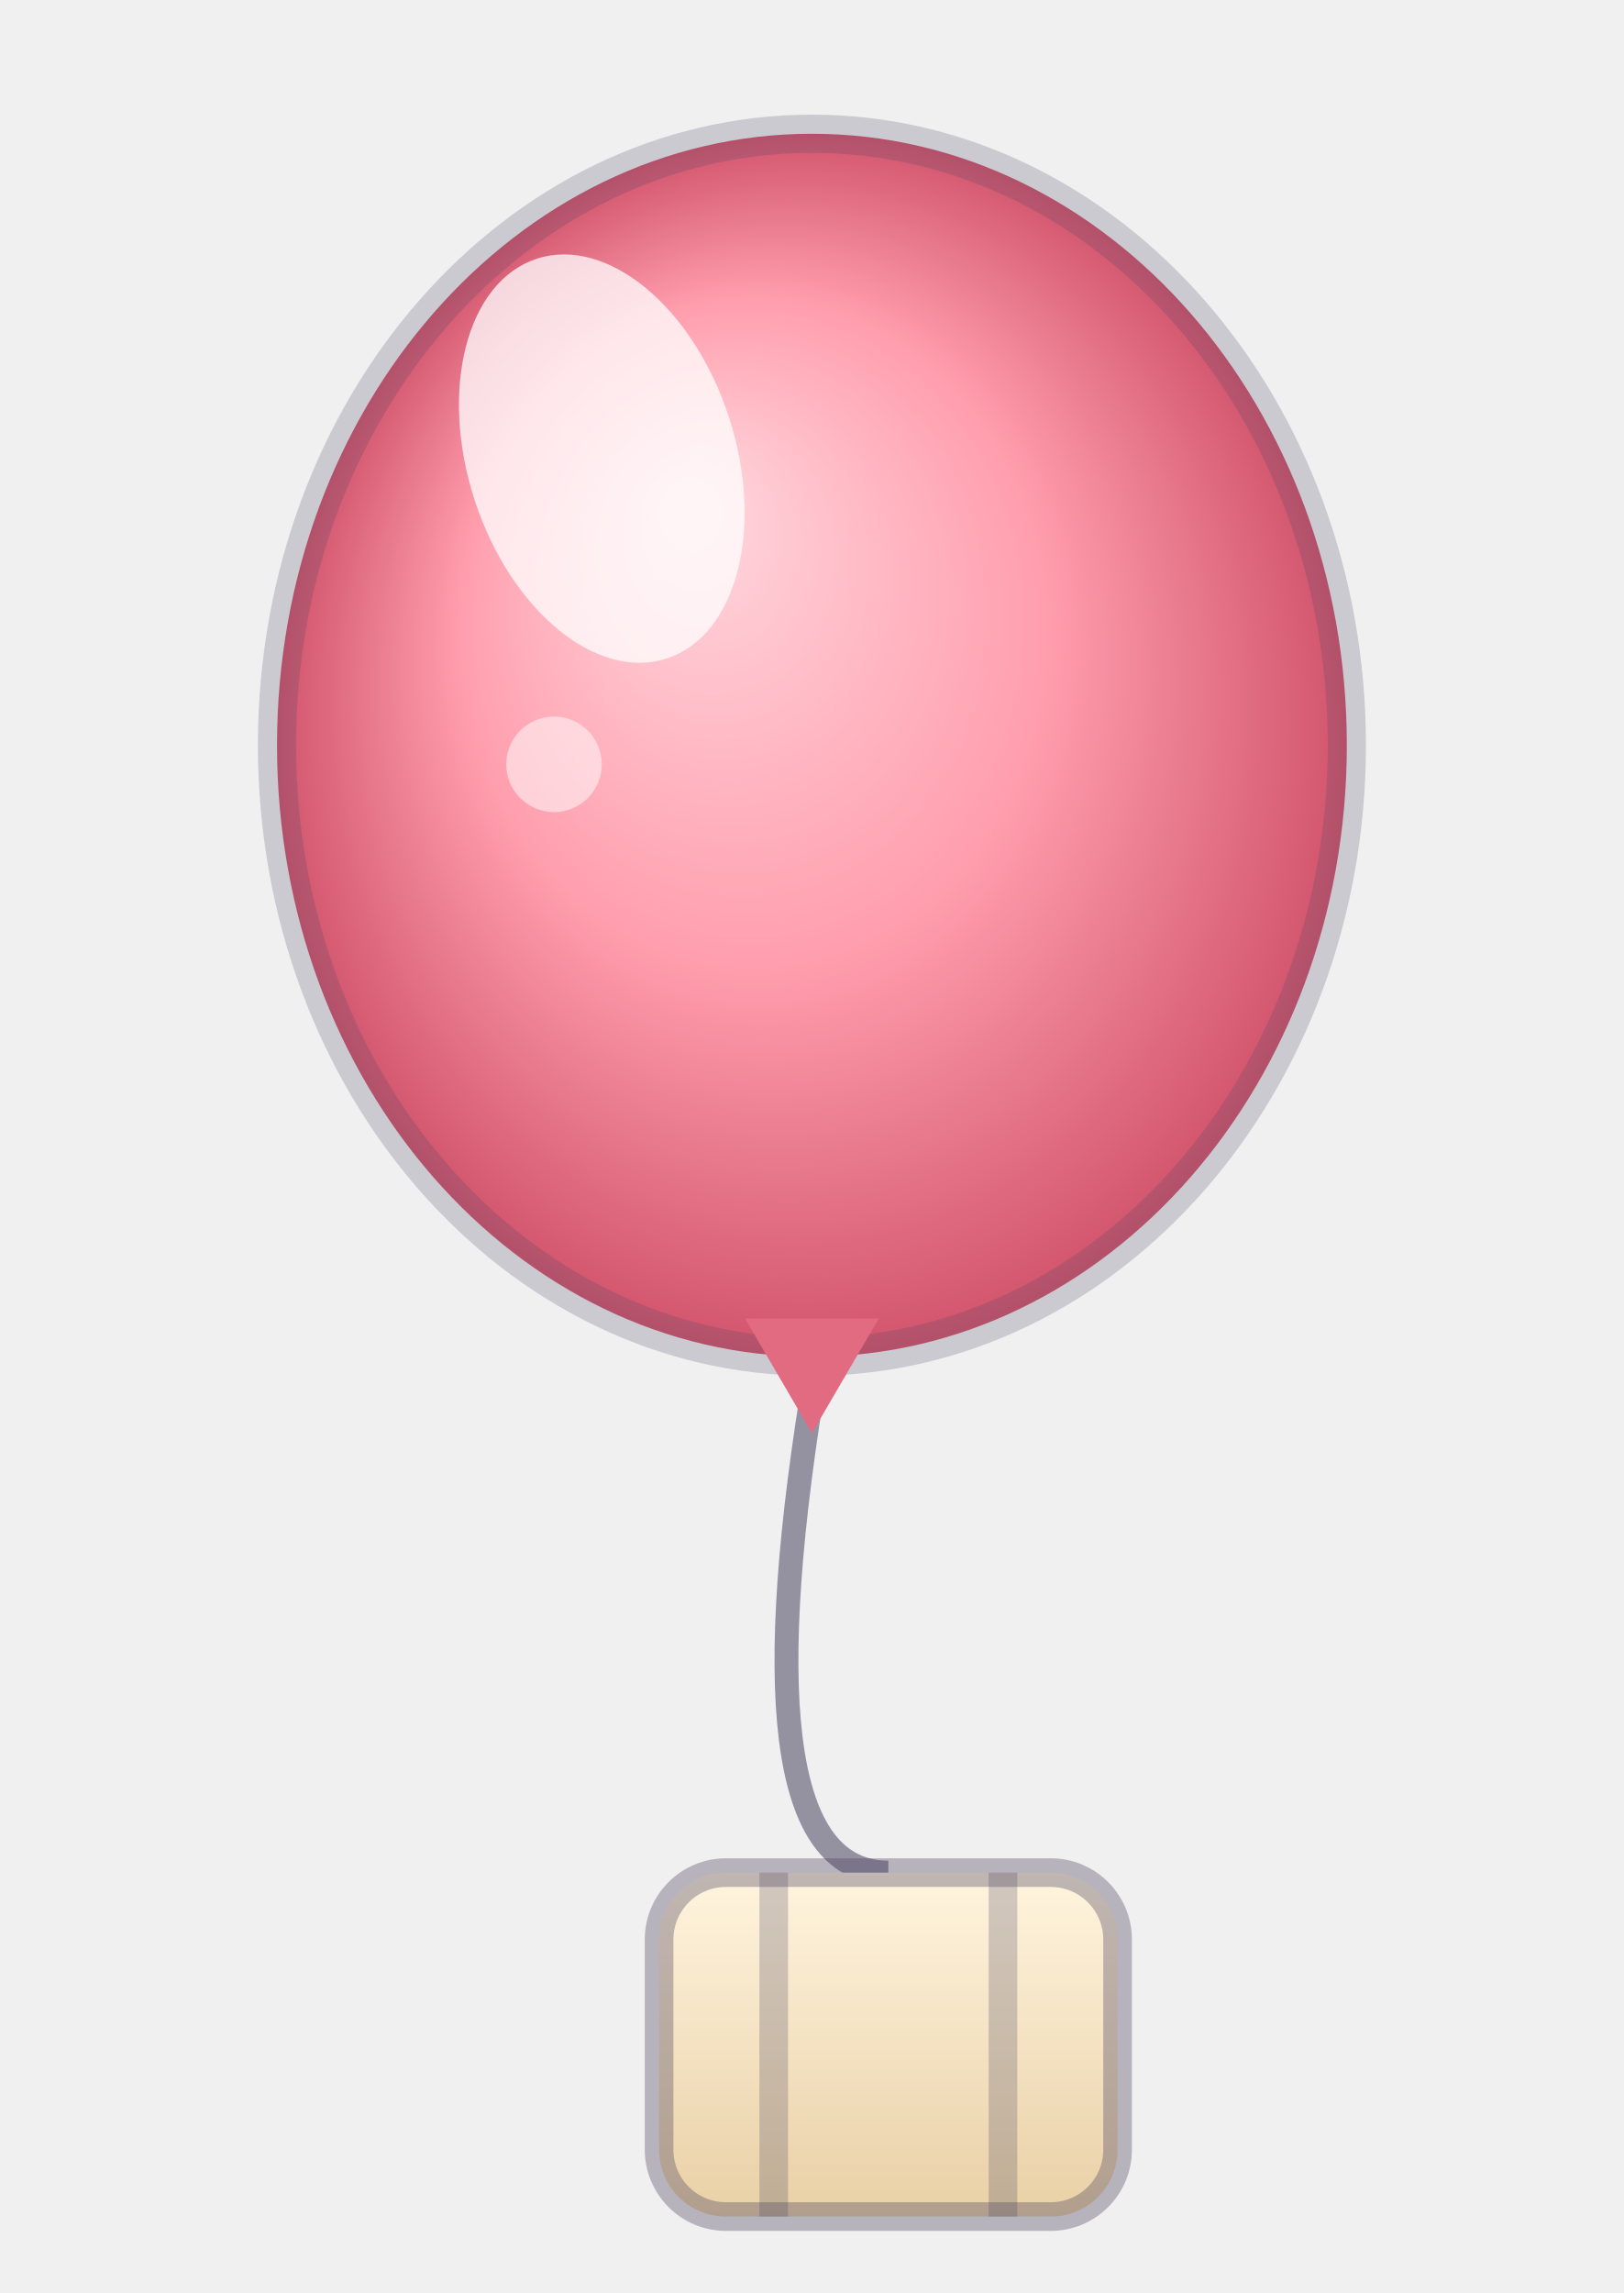
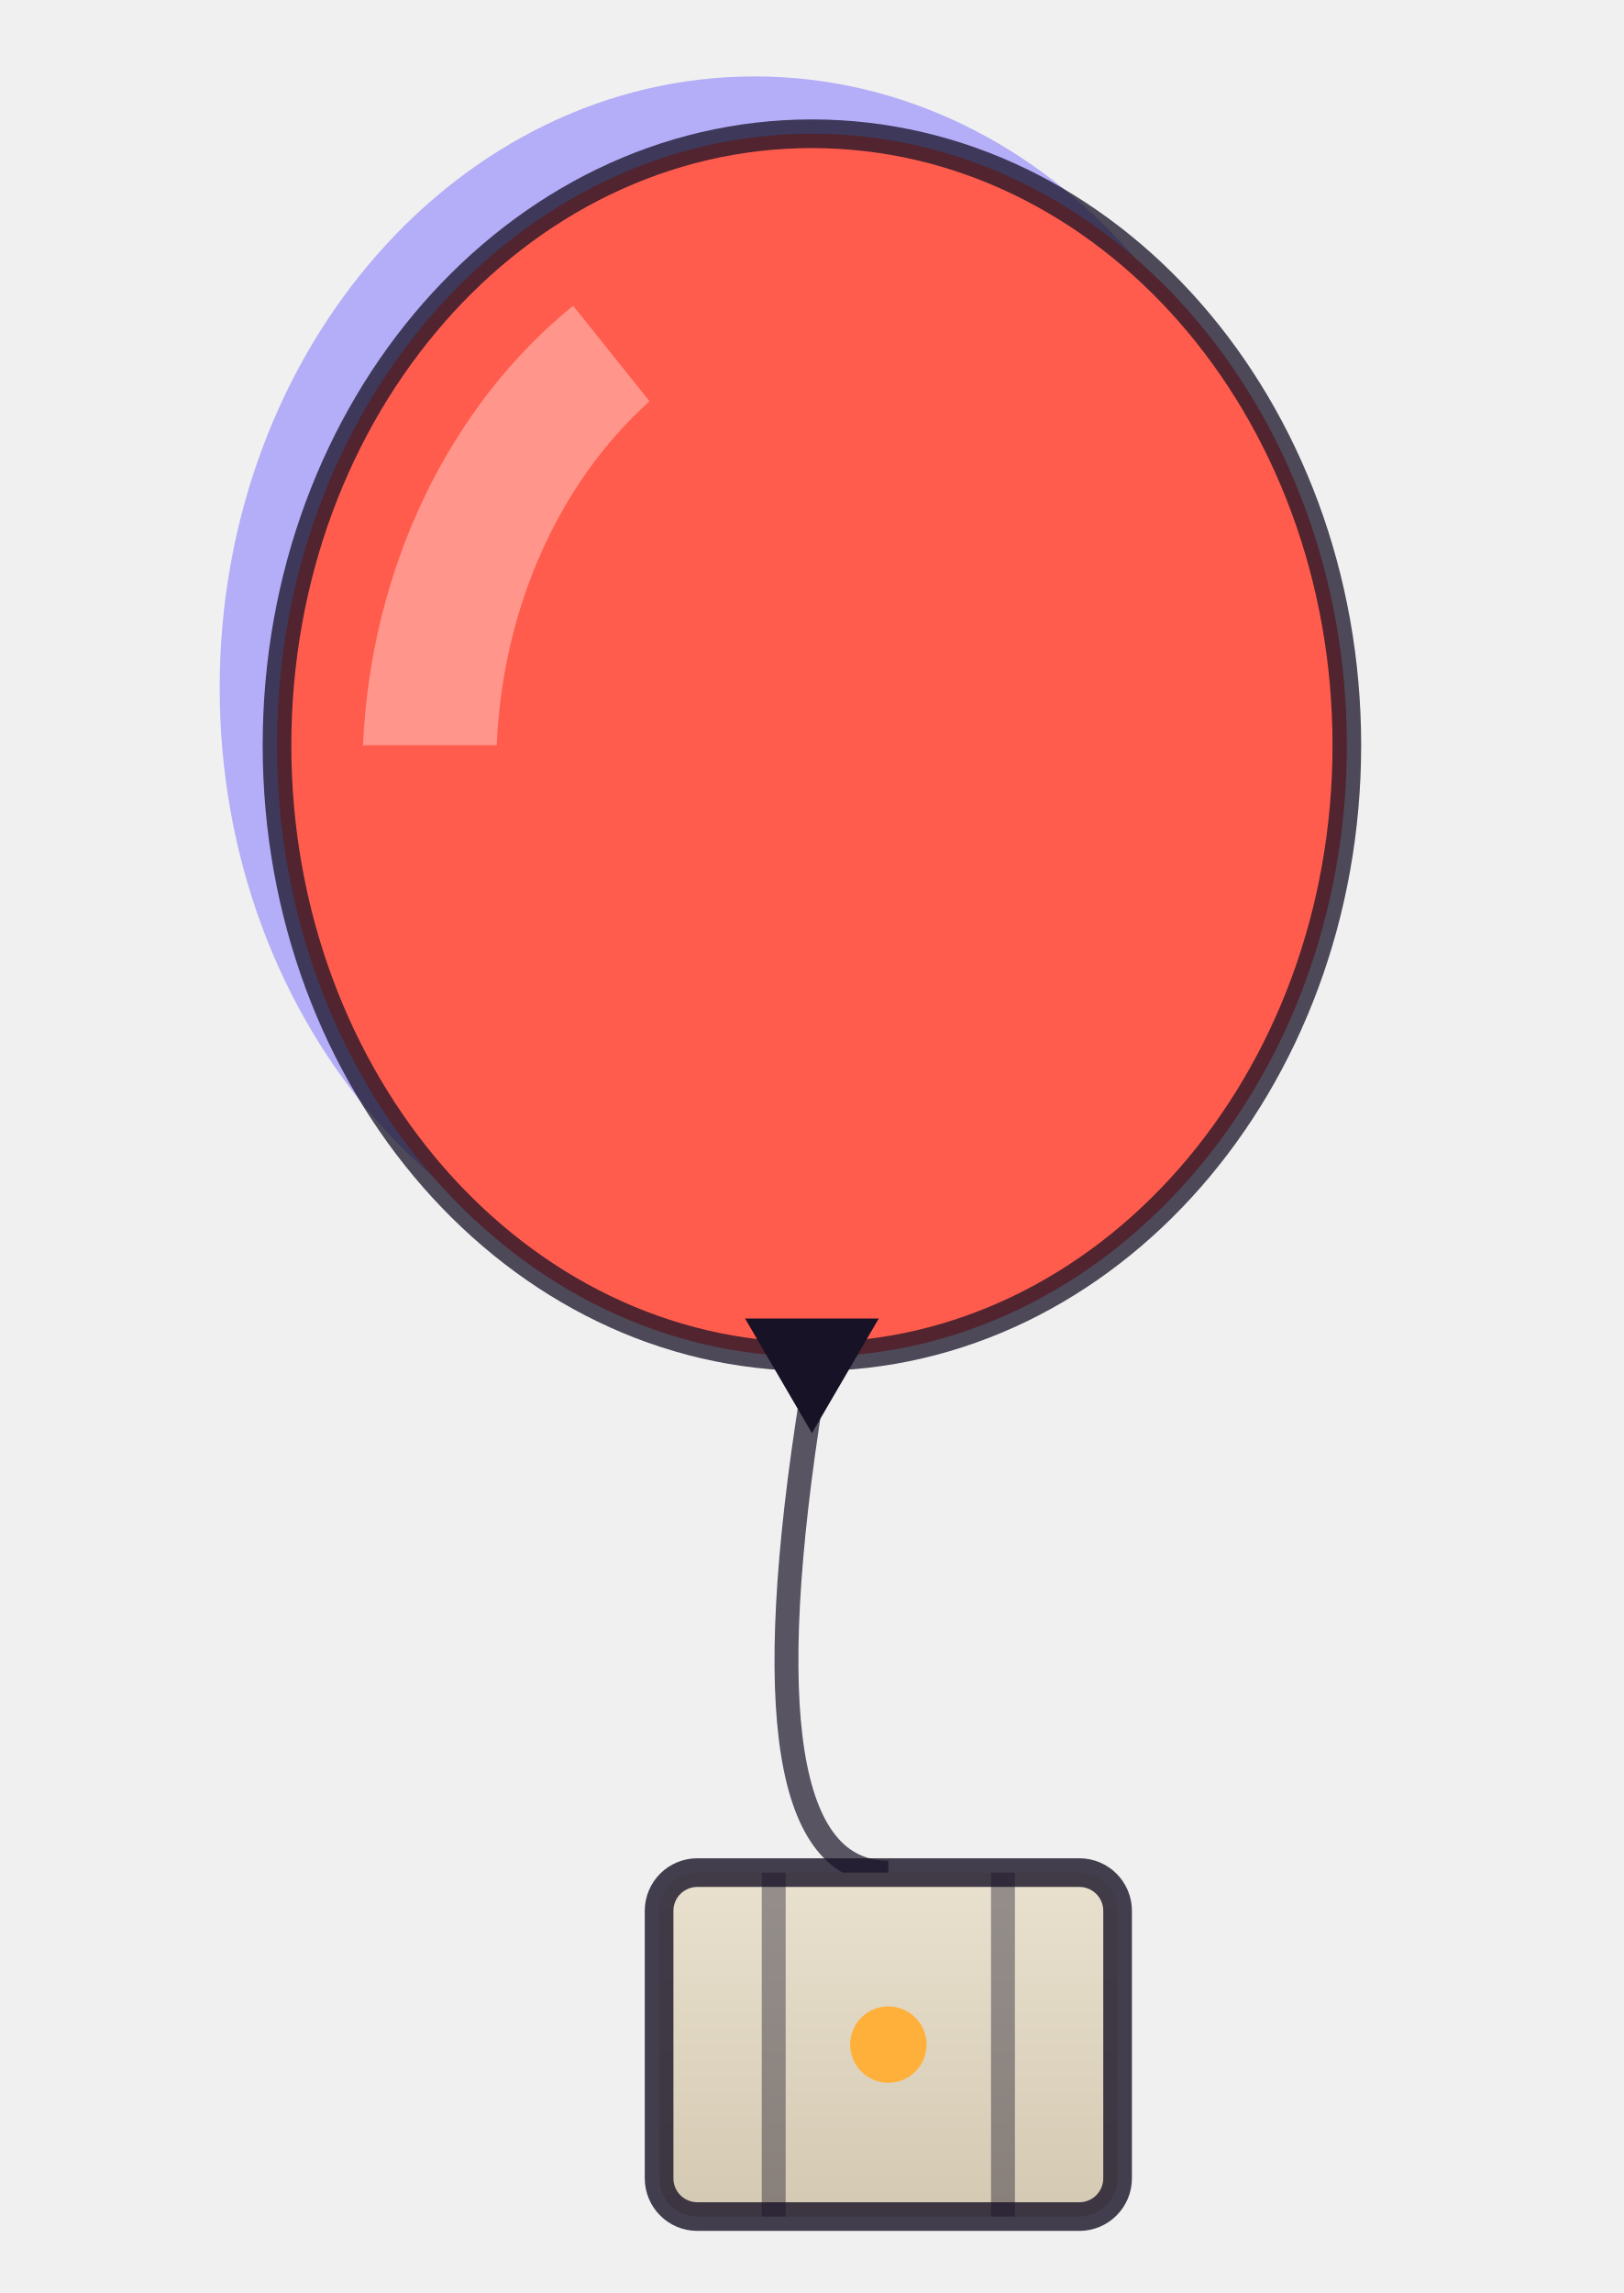
<svg xmlns="http://www.w3.org/2000/svg" width="170" height="240" viewBox="0 0 170 240">
  <defs>
-     <radialGradient id="bal" cx="0.5" cy="0.5" r="0.5" fx="0.38" fy="0.3">
-       <stop offset="0" stop-color="#ffd9df" stop-opacity="1" />
-       <stop offset="0.55" stop-color="#ff9dad" stop-opacity="1" />
-       <stop offset="1" stop-color="#d1546c" stop-opacity="1" />
-     </radialGradient>
    <linearGradient id="box" x1="0" y1="0" x2="0" y2="1">
-       <stop offset="0" stop-color="#fff4de" stop-opacity="1" />
-       <stop offset="1" stop-color="#e9d0a6" stop-opacity="1" />
+       <stop offset="0" stop-color="#e9e1cf" stop-opacity="1" />
+       <stop offset="1" stop-color="#d4c9b2" stop-opacity="1" />
    </linearGradient>
  </defs>
-   <path d="M85 146 Q77 196 93 196" fill="none" stroke="#4a4460" stroke-opacity="0.55" stroke-width="2.5" />
-   <ellipse cx="85" cy="78" rx="56" ry="64" fill="url(#bal)" />
-   <ellipse cx="85" cy="78" rx="56" ry="64" fill="none" stroke="#4a4460" stroke-opacity="0.22" stroke-width="4" />
-   <ellipse cx="63" cy="48" rx="14" ry="22" fill="#ffffff" opacity="0.75" transform="rotate(-18 63 48)" />
-   <circle cx="58" cy="80" r="5" fill="#ffffff" opacity="0.5" />
-   <path d="M78 138 L92 138 L85 150 Z" fill="#e26b81" />
-   <rect x="69" y="196" width="48" height="36" rx="7" fill="url(#box)" stroke="#4a4460" stroke-opacity="0.35" stroke-width="3" />
-   <line x1="81" y1="196" x2="81" y2="232" stroke="#4a4460" stroke-opacity="0.25" stroke-width="3" />
-   <line x1="105" y1="196" x2="105" y2="232" stroke="#4a4460" stroke-opacity="0.25" stroke-width="3" />
+   <path d="M85 146 Q77 196 93 196" fill="none" stroke="#171226" stroke-opacity="0.7" stroke-width="2.5" />
+   <ellipse cx="79" cy="72" rx="56" ry="64" fill="#6a5cff" opacity="0.45" />
+   <ellipse cx="85" cy="78" rx="56" ry="64" fill="#ff5c4d" />
+   <path d="M60 32 A 52 60 0 0 0 38 78 L 52 78 A 40 48 0 0 1 68 42 Z" fill="#ffffff" opacity="0.35" />
+   <ellipse cx="85" cy="78" rx="56" ry="64" fill="none" stroke="#171226" stroke-opacity="0.75" stroke-width="3" />
+   <path d="M78 138 L92 138 L85 150 Z" fill="#171226" />
+   <rect x="69" y="196" width="48" height="36" rx="4" fill="url(#box)" stroke="#171226" stroke-opacity="0.8" stroke-width="3" />
+   <line x1="81" y1="196" x2="81" y2="232" stroke="#171226" stroke-opacity="0.4" stroke-width="2.5" />
+   <line x1="105" y1="196" x2="105" y2="232" stroke="#171226" stroke-opacity="0.4" stroke-width="2.5" />
+   <circle cx="93" cy="214" r="4" fill="#ffb03a" />
</svg>
